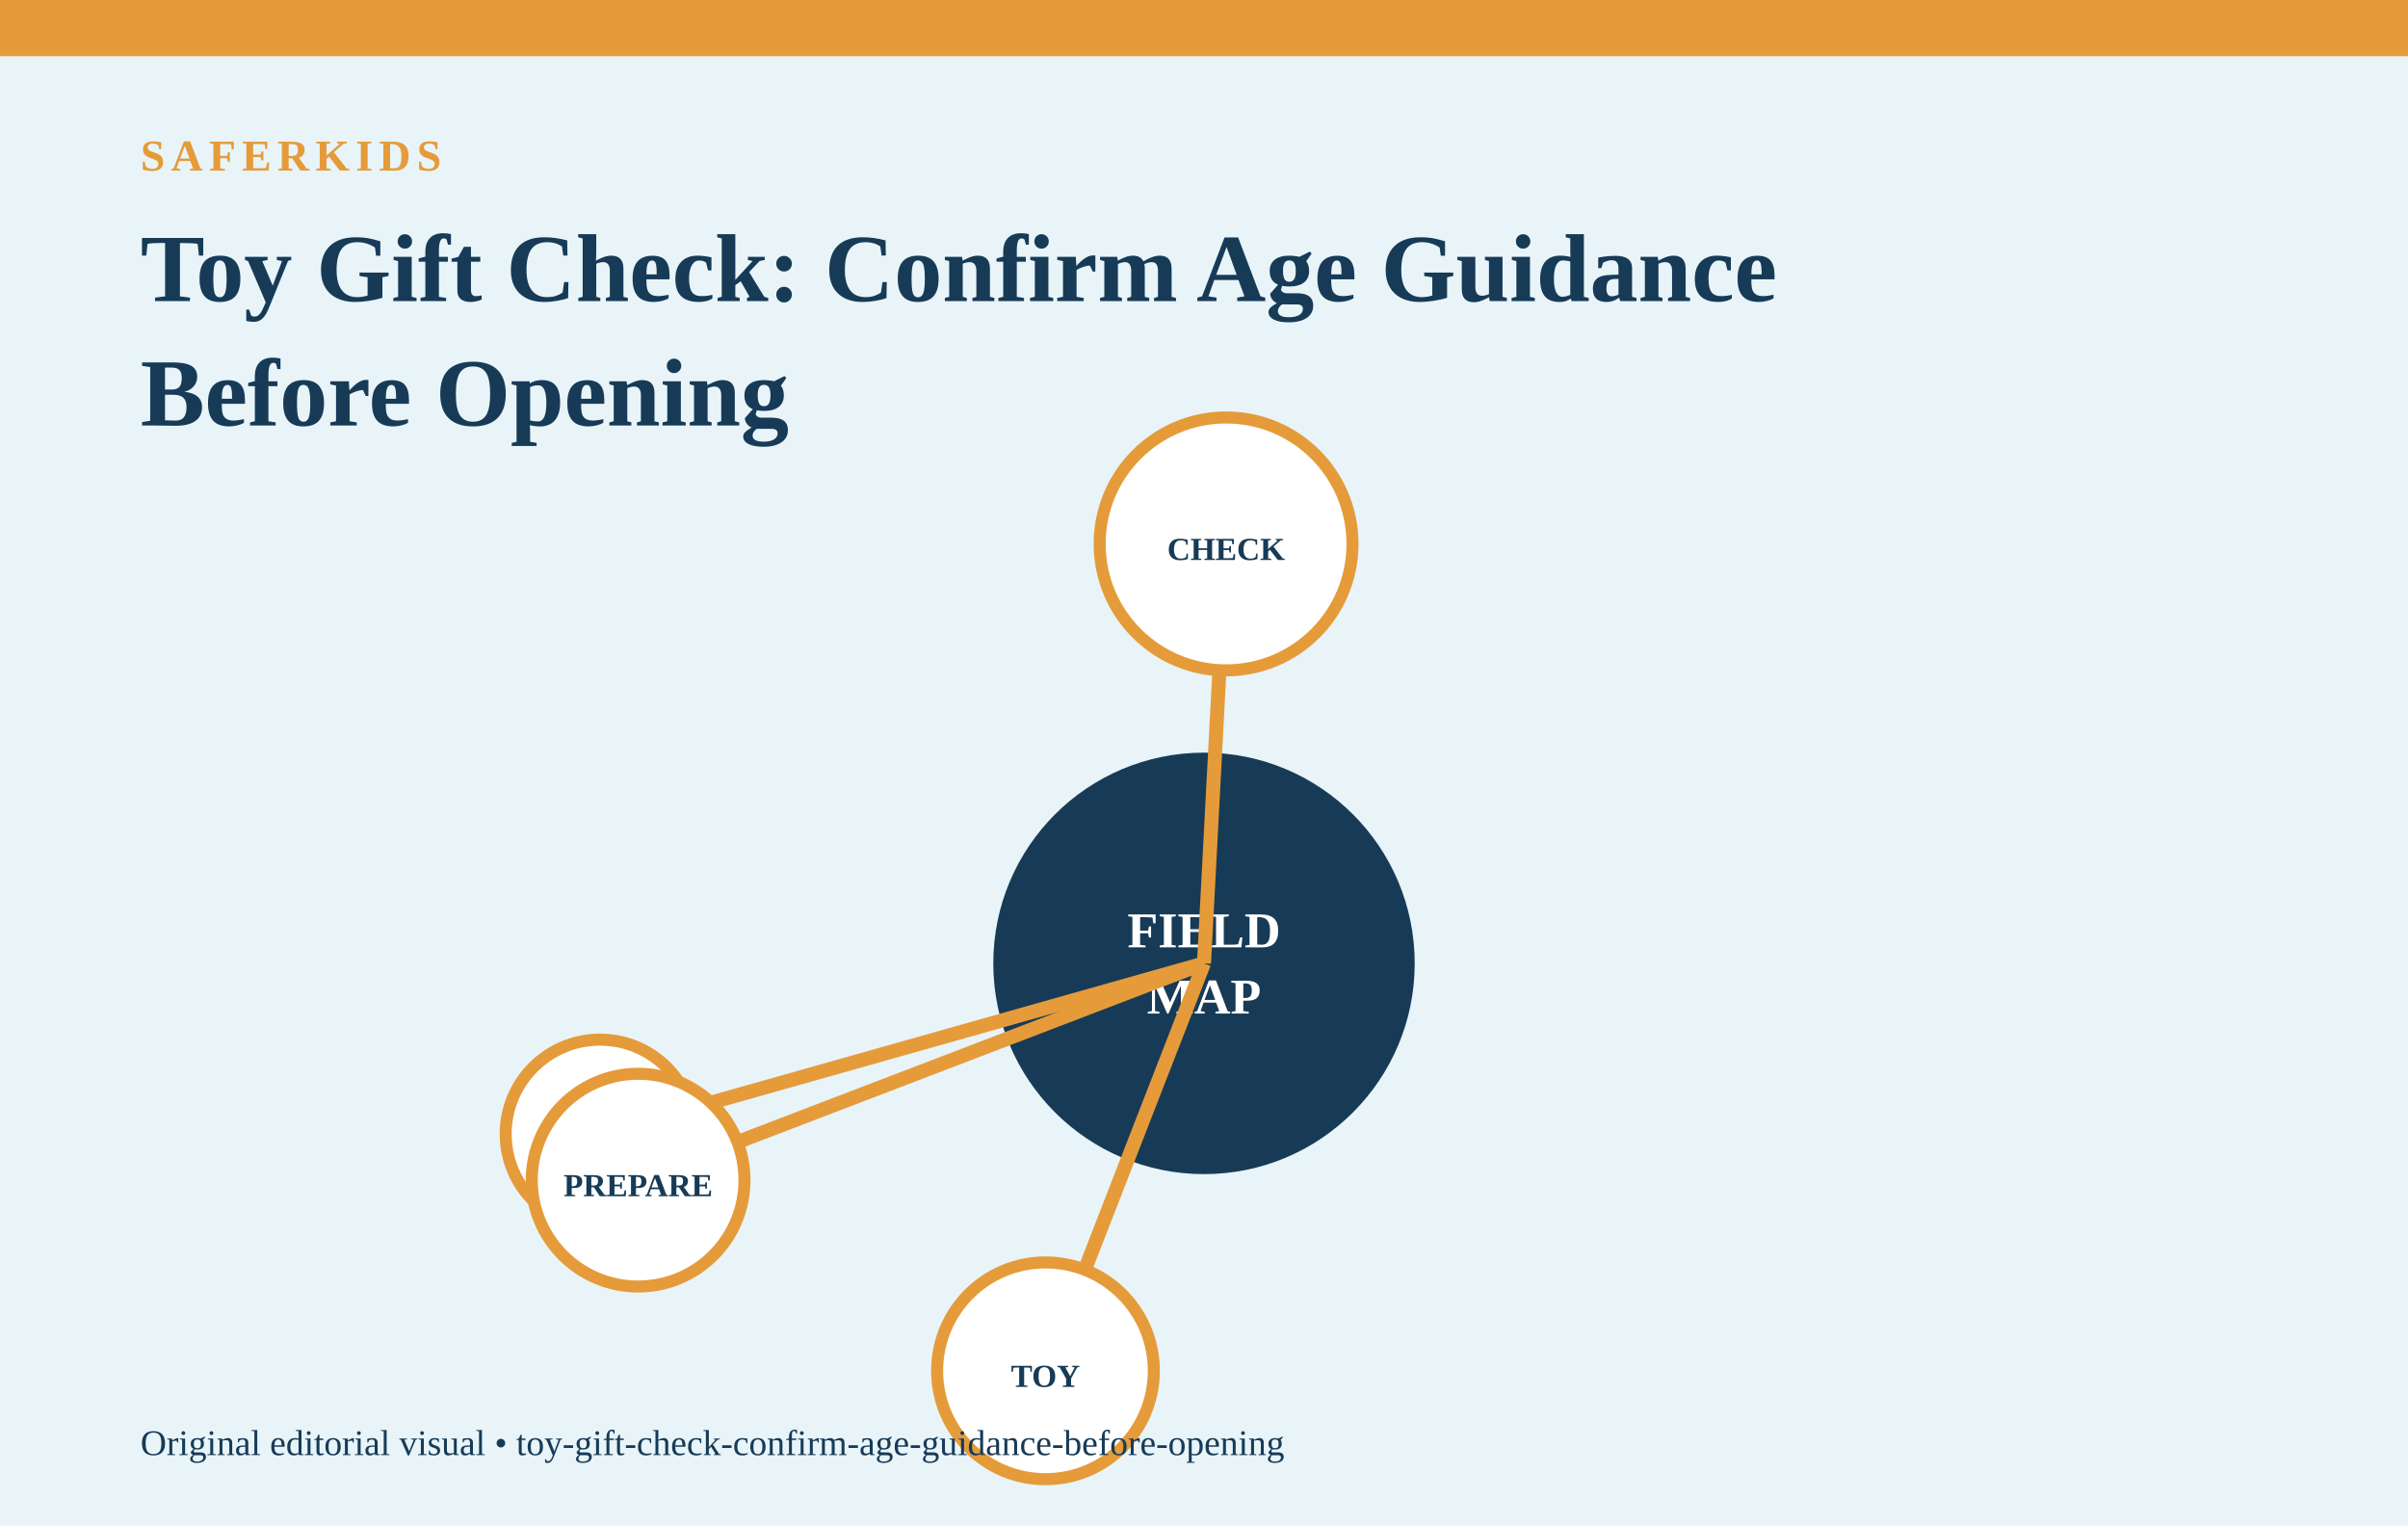
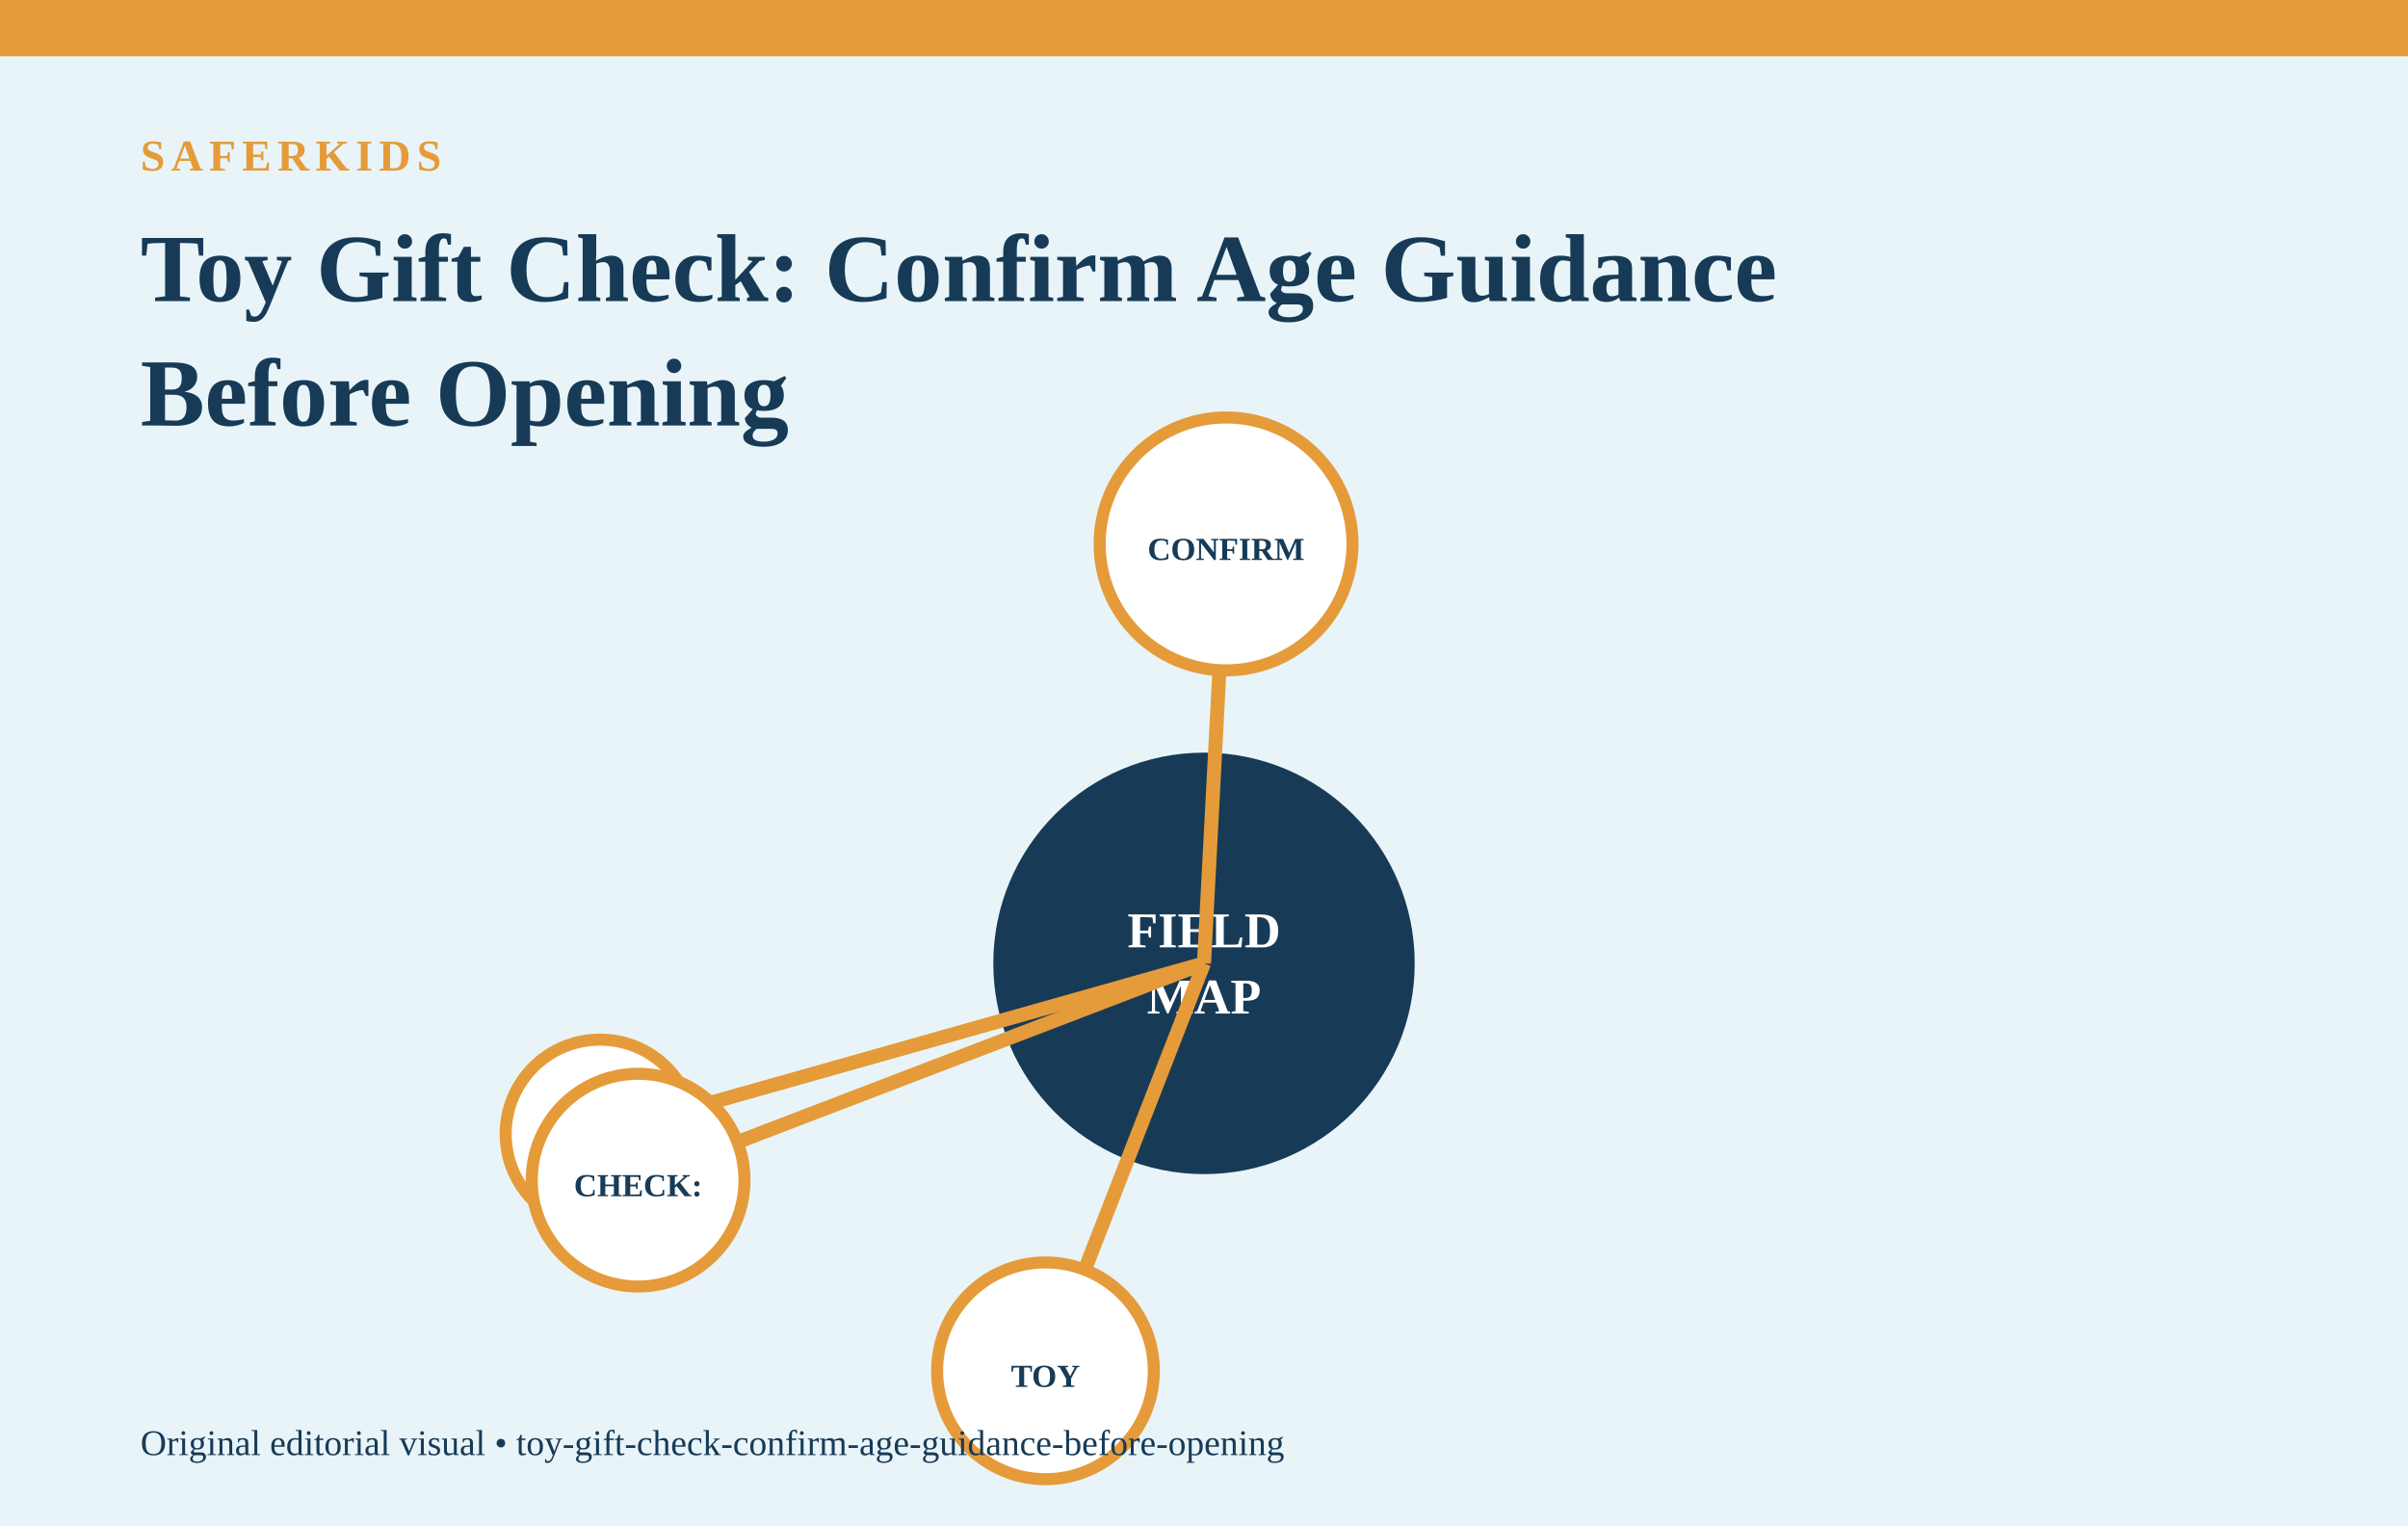
<svg xmlns="http://www.w3.org/2000/svg" width="1200" height="760" viewBox="0 0 1200 760" role="img" aria-labelledby="t d">
  <rect width="1200" height="760" fill="#E8F4F8" />
  <rect width="1200" height="28" fill="#E59B3A" />
  <text x="70" y="85" fill="#E59B3A" font-size="22" font-weight="700" letter-spacing="3">SAFERKIDS</text>
  <text x="70" y="150" fill="#173B57" font-size="48" font-weight="700">Toy Gift Check: Confirm Age Guidance</text>
  <text x="70" y="212" fill="#173B57" font-size="48" font-weight="700">Before Opening</text>
  <circle cx="600" cy="480" r="105" fill="#173B57" />
  <text x="600" y="472" text-anchor="middle" fill="white" font-size="25" font-weight="700">FIELD</text>
  <text x="600" y="505" text-anchor="middle" fill="white" font-size="25" font-weight="700">MAP</text>
  <g>
    <line x1="600" y1="480" x2="521" y2="683" stroke="#E59B3A" stroke-width="7" />
    <circle cx="521" cy="683" r="54" fill="white" stroke="#E59B3A" stroke-width="6" />
    <text x="521" y="691" text-anchor="middle" fill="#173B57" font-size="16" font-weight="700">TOY</text>
  </g>
  <g>
    <line x1="600" y1="480" x2="299" y2="565" stroke="#E59B3A" stroke-width="7" />
    <circle cx="299" cy="565" r="47" fill="white" stroke="#E59B3A" stroke-width="6" />
-     <text x="299" y="573" text-anchor="middle" fill="#173B57" font-size="16" font-weight="700">SAFETY</text>
+     <text x="299" y="573" text-anchor="middle" fill="#173B57" font-size="16" font-weight="700">GIFT</text>
  </g>
  <g>
    <line x1="600" y1="480" x2="318" y2="588" stroke="#E59B3A" stroke-width="7" />
    <circle cx="318" cy="588" r="53" fill="white" stroke="#E59B3A" stroke-width="6" />
-     <text x="318" y="596" text-anchor="middle" fill="#173B57" font-size="16" font-weight="700">PREPARE</text>
+     <text x="318" y="596" text-anchor="middle" fill="#173B57" font-size="16" font-weight="700">CHECK:</text>
  </g>
  <g>
    <line x1="600" y1="480" x2="611" y2="271" stroke="#E59B3A" stroke-width="7" />
    <circle cx="611" cy="271" r="63" fill="white" stroke="#E59B3A" stroke-width="6" />
-     <text x="611" y="279" text-anchor="middle" fill="#173B57" font-size="16" font-weight="700">CHECK</text>
+     <text x="611" y="279" text-anchor="middle" fill="#173B57" font-size="16" font-weight="700">CONFIRM</text>
  </g>
  <text x="70" y="725" fill="#173B57" font-size="18">Original editorial visual • toy-gift-check-confirm-age-guidance-before-opening</text>
</svg>
